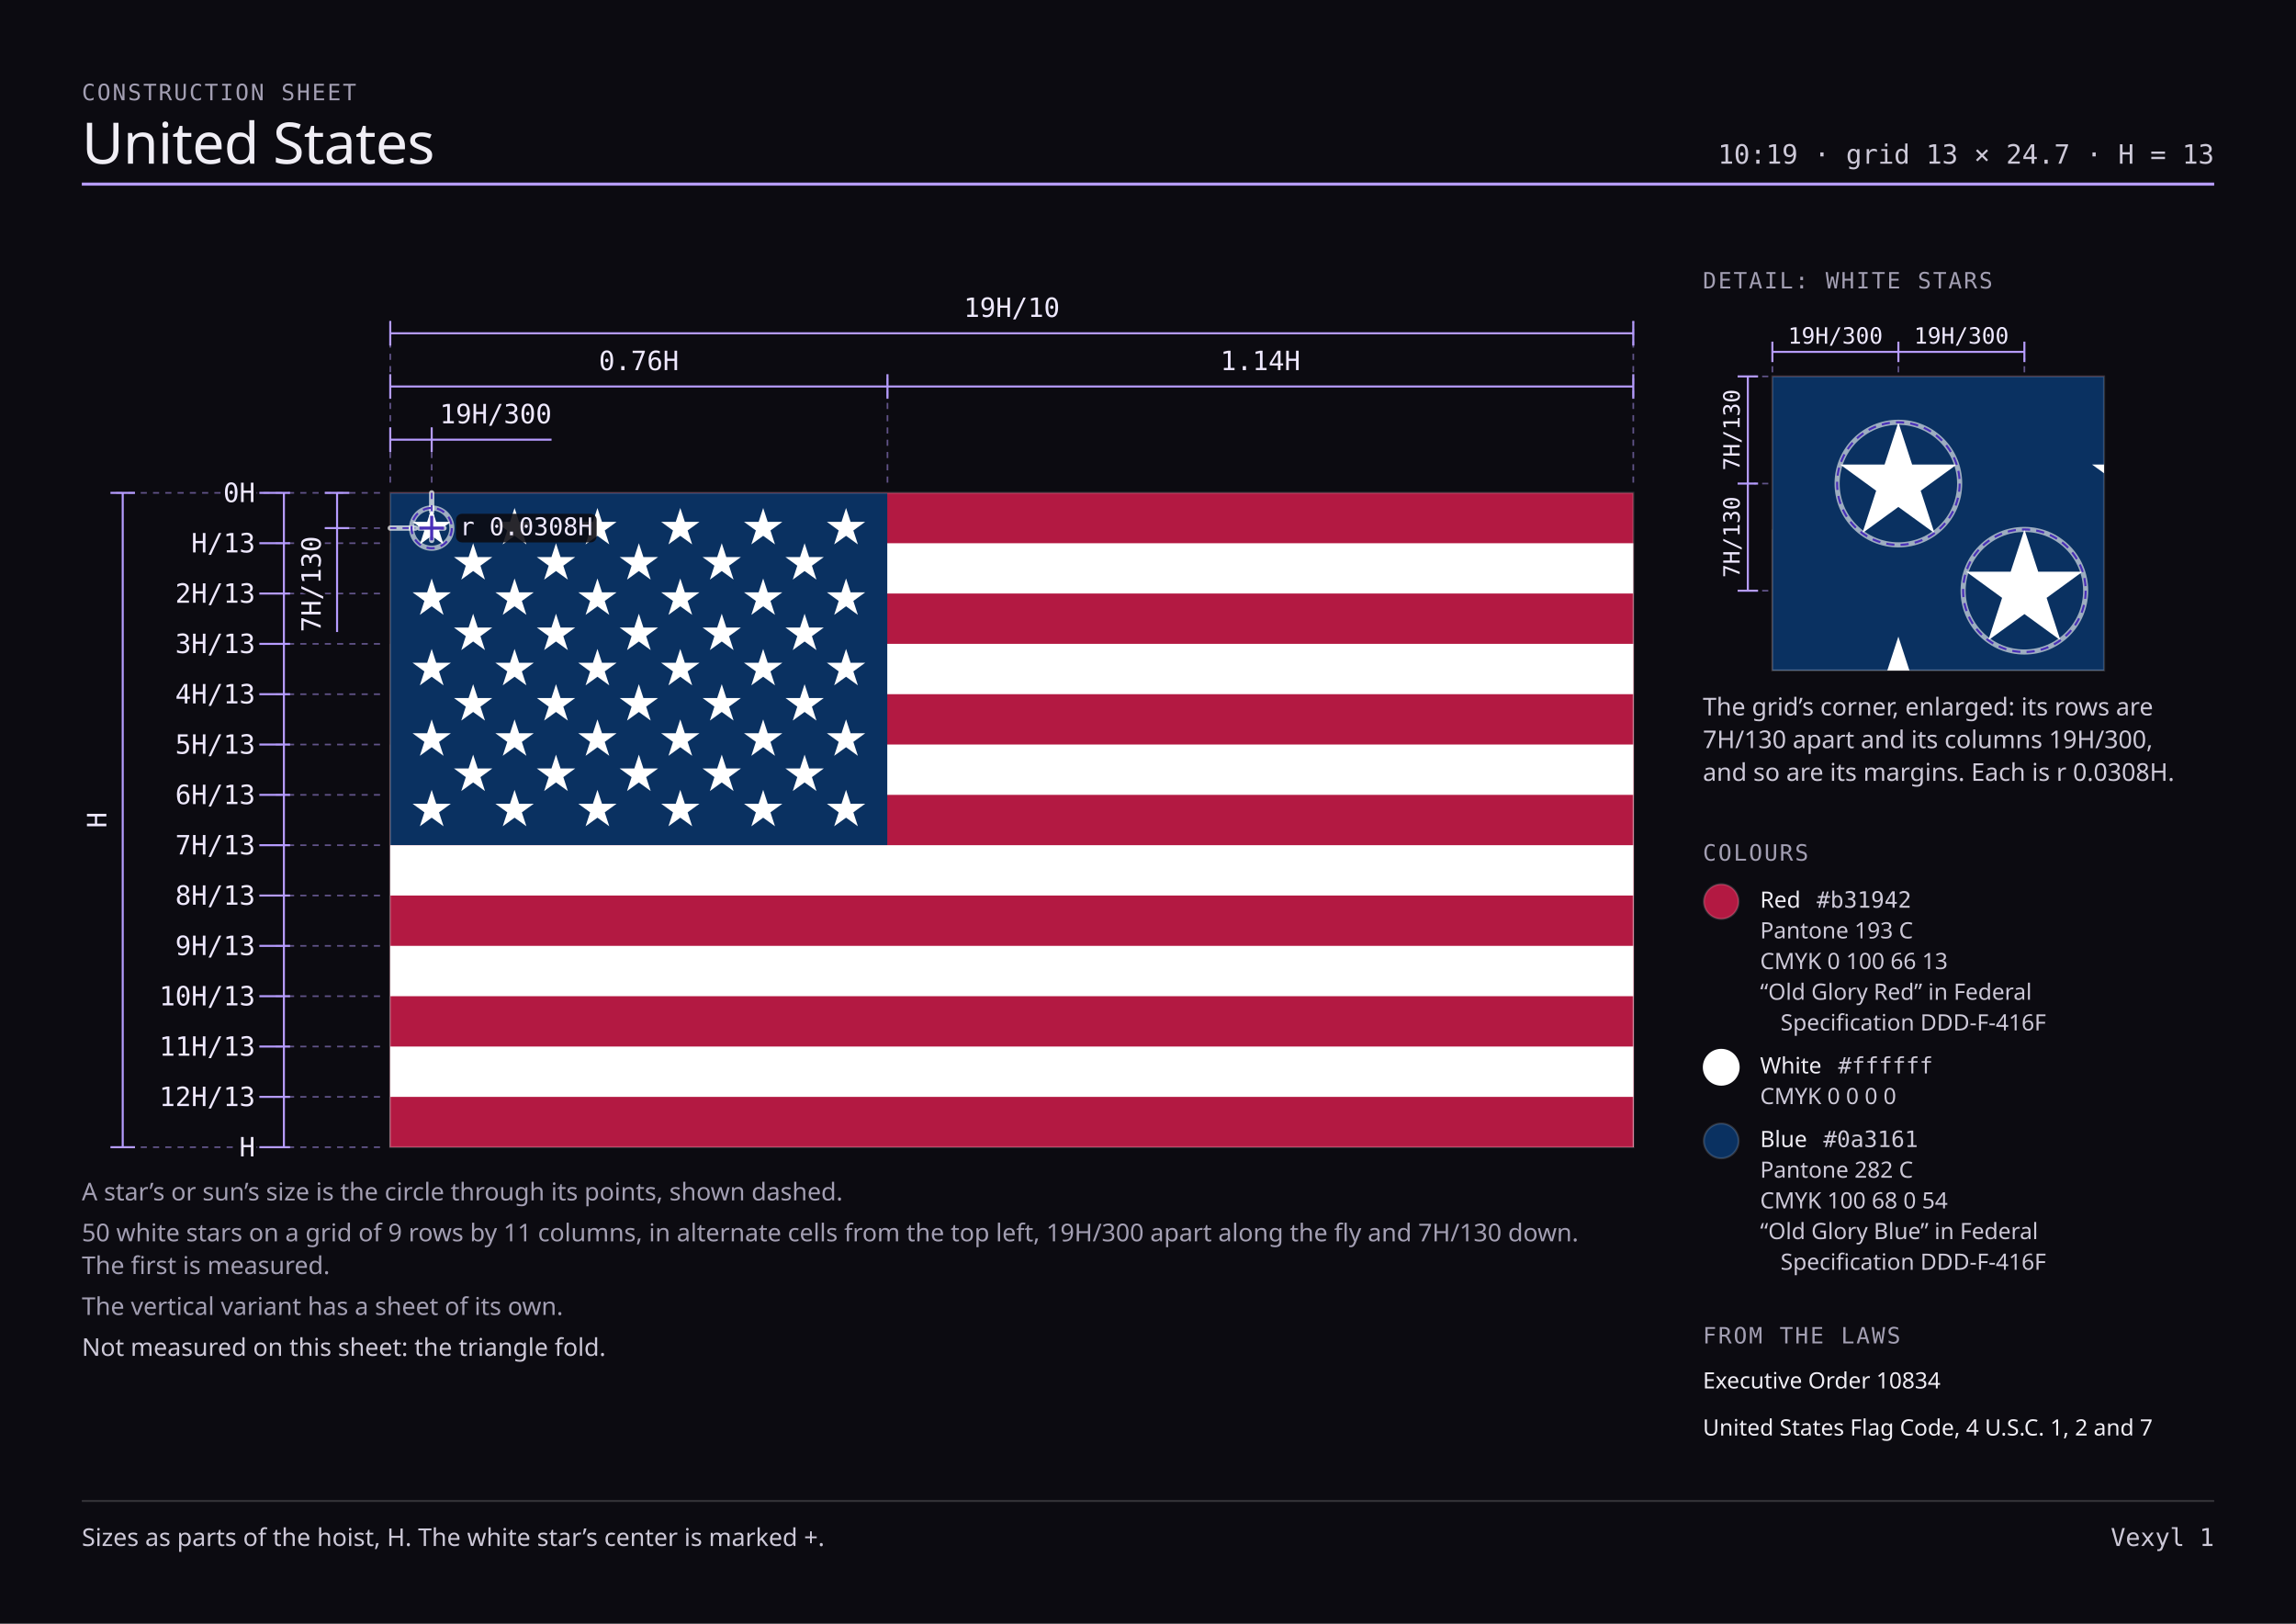
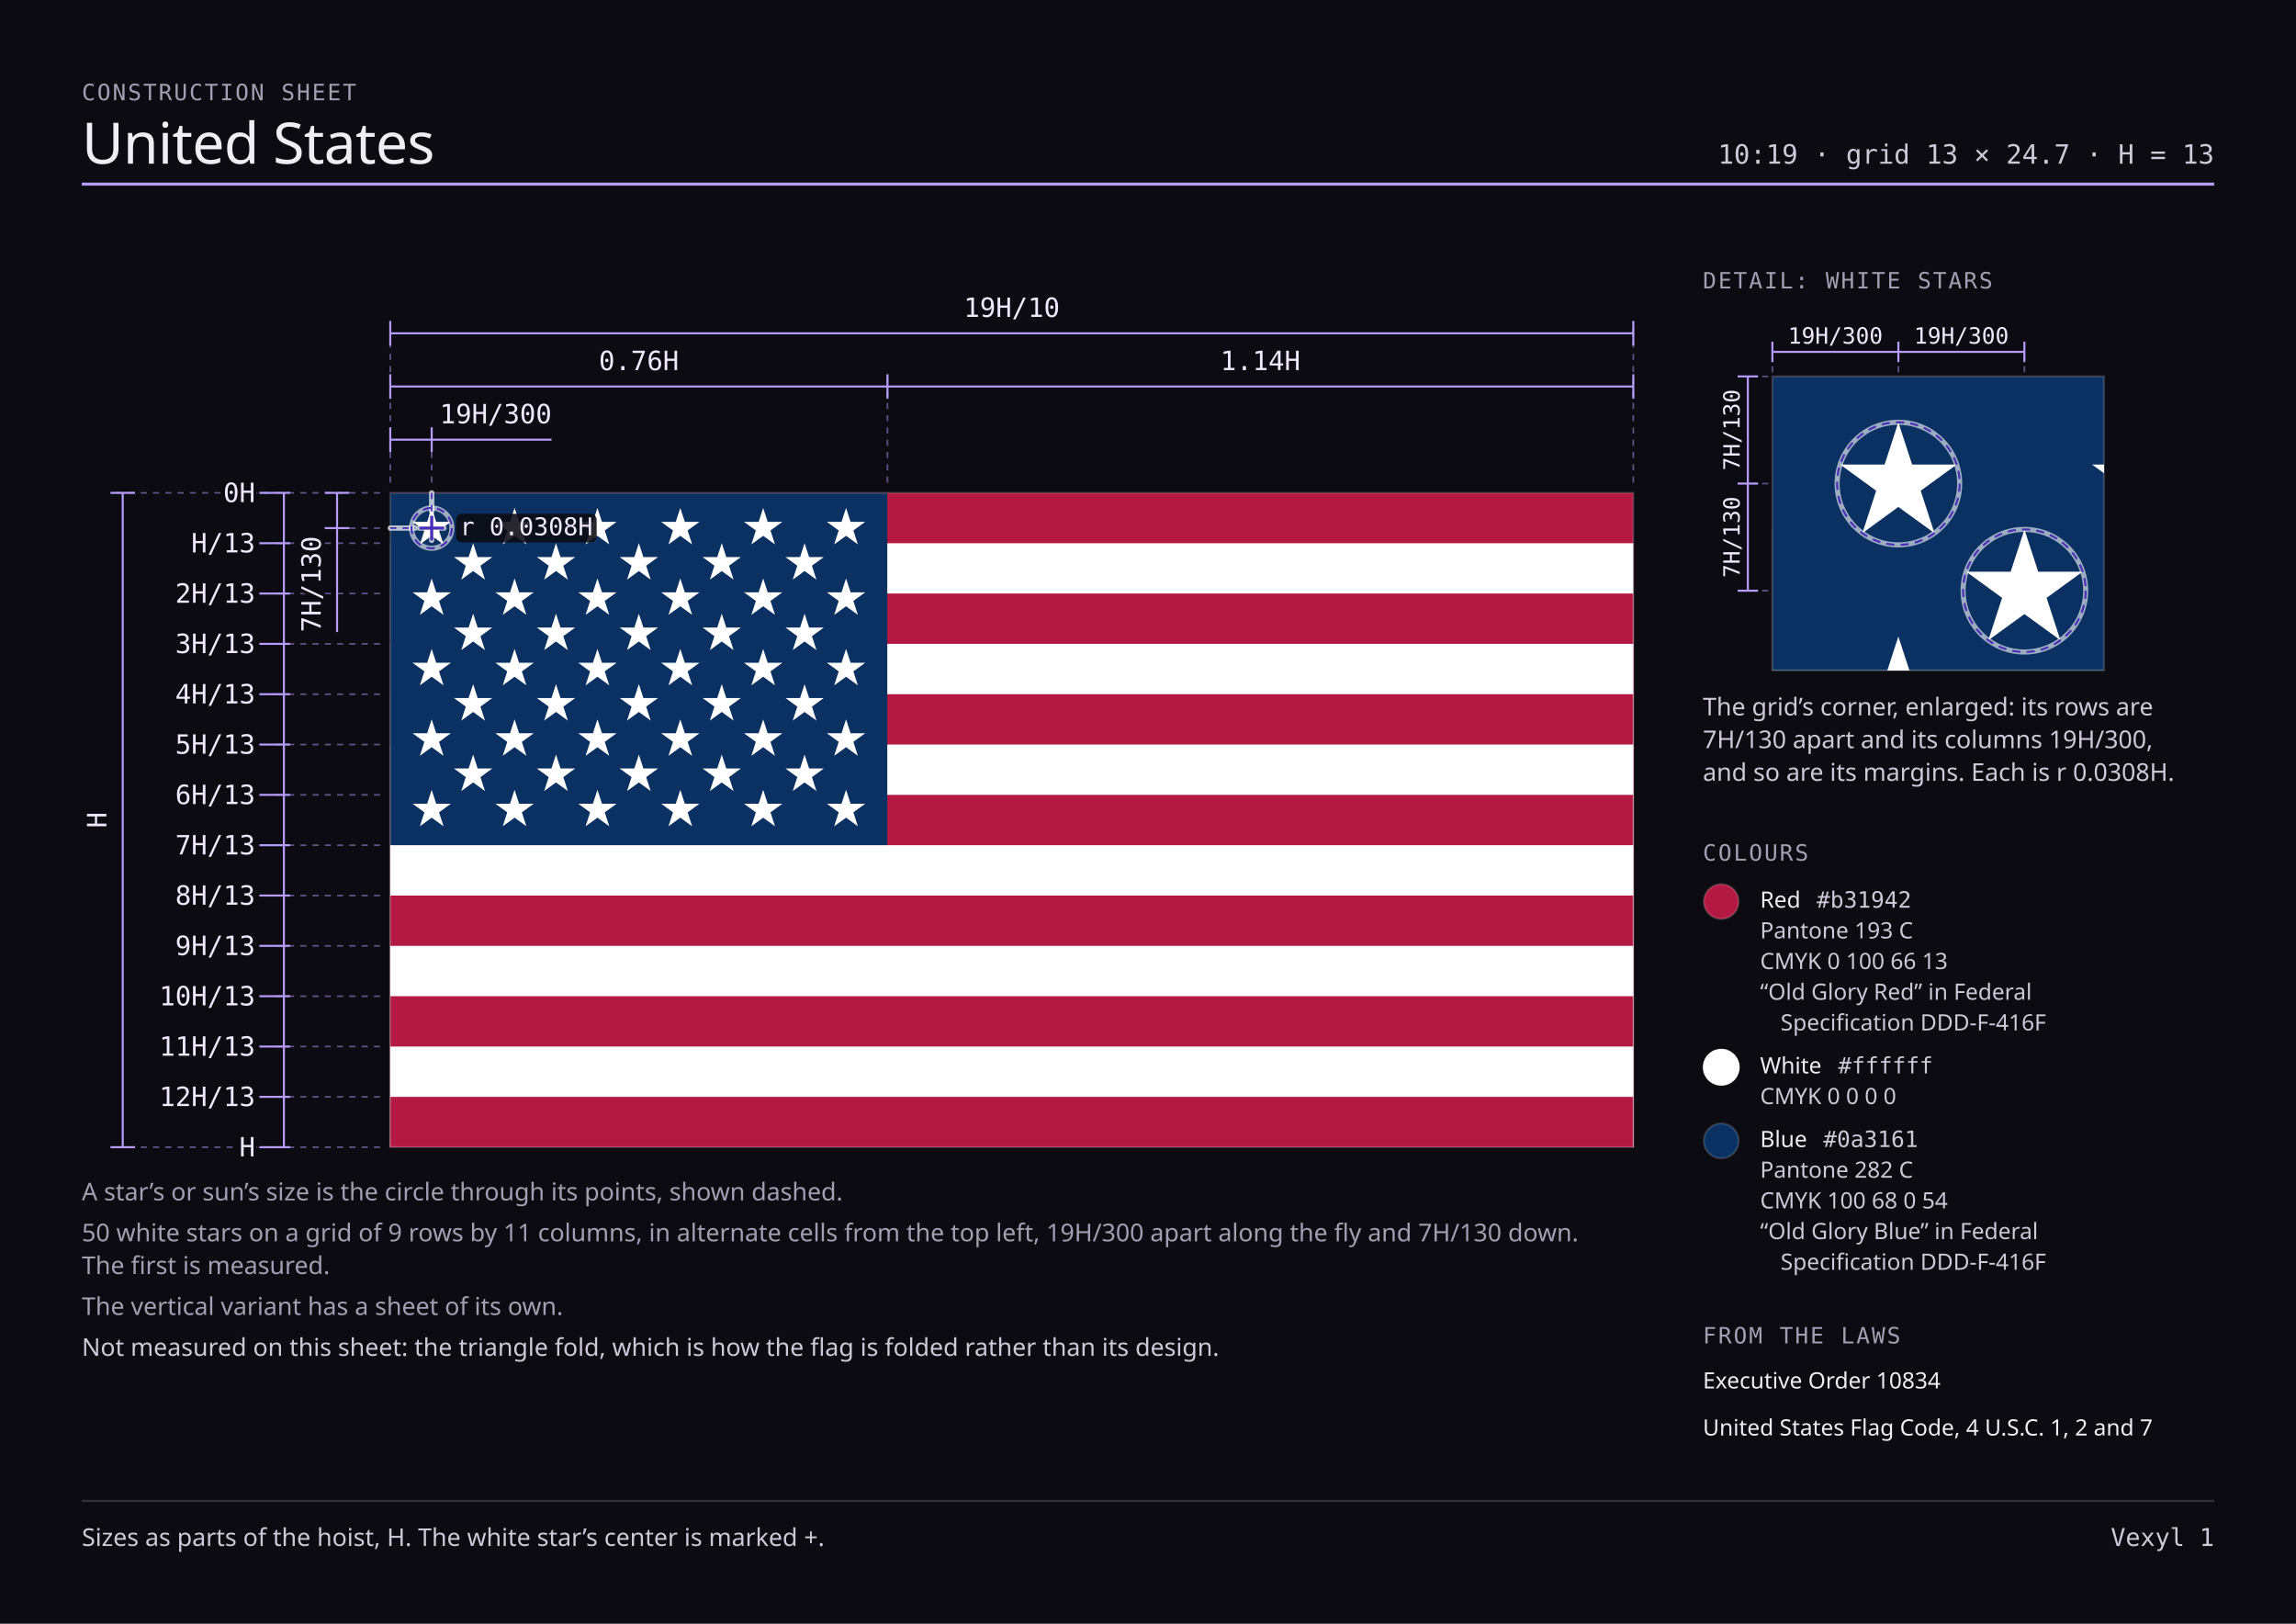
<svg xmlns="http://www.w3.org/2000/svg" width="297mm" height="210mm" viewBox="0 0 1122.52 793.701">
  <rect x="0" y="0" width="1122.52" height="793.701" fill="#0c0b11" />
  <text x="40" y="49" font-family="Geist Mono, ui-monospace, monospace" font-size="11" letter-spacing="0.88" fill="#a39fb3">CONSTRUCTION SHEET</text>
  <text x="40" y="80" font-family="Geist, system-ui, sans-serif" font-size="28" font-weight="500" letter-spacing="-0.28" fill="#f0eef5">United States</text>
  <text x="1082.52" y="80" font-family="Geist Mono, ui-monospace, monospace" font-size="13" text-anchor="end" fill="#cdc9d8">10:19 · grid 13 × 24.7 · H = 13</text>
  <path d="M40 90H1082.52" stroke="#b69cff" stroke-width="1.5" />
  <svg x="190.8" y="240.924" width="607.72" height="319.852" viewBox="0 0 24.7 13" overflow="hidden">
    <clipPath id="vx-5f0b97351a9de993-cs-f-flag1">
      <polygon points="0,0 24.7,0 24.7,13 0,13" />
    </clipPath>
    <g clip-path="url(#vx-5f0b97351a9de993-cs-f-flag1)">
      <polygon points="0,0 24.7,0 24.7,13 0,13" fill="#b31942" />
      <polygon points="0,1 24.7,1 24.7,13 0,13" fill="#ffffff" />
      <polygon points="0,2 24.7,2 24.7,13 0,13" fill="#b31942" />
      <polygon points="0,3 24.7,3 24.7,13 0,13" fill="#ffffff" />
      <polygon points="0,4 24.7,4 24.7,13 0,13" fill="#b31942" />
      <polygon points="0,5 24.7,5 24.7,13 0,13" fill="#ffffff" />
      <polygon points="0,6 24.7,6 24.7,13 0,13" fill="#b31942" />
      <polygon points="0,7 24.7,7 24.7,13 0,13" fill="#ffffff" />
      <polygon points="0,8 24.7,8 24.7,13 0,13" fill="#b31942" />
      <polygon points="0,9 24.7,9 24.7,13 0,13" fill="#ffffff" />
      <polygon points="0,10 24.7,10 24.7,13 0,13" fill="#b31942" />
      <polygon points="0,11 24.7,11 24.7,13 0,13" fill="#ffffff" />
      <polygon points="0,12 24.7,12 24.7,13 0,13" fill="#b31942" />
      <clipPath id="vx-5f0b97351a9de993-cs-f-panel2">
        <polygon points="0,0 9.88,0 9.88,7 0,7" />
      </clipPath>
      <g transform="translate(0 0)" clip-path="url(#vx-5f0b97351a9de993-cs-f-panel2)" style="isolation:isolate">
        <polygon points="0,0 9.88,0 9.88,7 0,7" fill="#0a3161" />
        <polygon points="0.823,0.3 0.913,0.576 1.204,0.576 0.969,0.747 1.059,1.024 0.823,0.853 0.588,1.024 0.678,0.747 0.443,0.576 0.733,0.576" fill="#ffffff" />
        <polygon points="2.47,0.3 2.56,0.576 2.851,0.576 2.615,0.747 2.705,1.024 2.47,0.853 2.235,1.024 2.325,0.747 2.089,0.576 2.38,0.576" fill="#ffffff" />
        <polygon points="4.117,0.3 4.207,0.576 4.497,0.576 4.262,0.747 4.352,1.024 4.117,0.853 3.881,1.024 3.971,0.747 3.736,0.576 4.027,0.576" fill="#ffffff" />
        <polygon points="5.763,0.3 5.853,0.576 6.144,0.576 5.909,0.747 5.999,1.024 5.763,0.853 5.528,1.024 5.618,0.747 5.383,0.576 5.673,0.576" fill="#ffffff" />
        <polygon points="7.41,0.3 7.5,0.576 7.791,0.576 7.555,0.747 7.645,1.024 7.41,0.853 7.175,1.024 7.265,0.747 7.029,0.576 7.32,0.576" fill="#ffffff" />
        <polygon points="9.057,0.3 9.147,0.576 9.437,0.576 9.202,0.747 9.292,1.024 9.057,0.853 8.821,1.024 8.911,0.747 8.676,0.576 8.967,0.576" fill="#ffffff" />
        <polygon points="1.647,1 1.737,1.276 2.027,1.276 1.792,1.447 1.882,1.724 1.647,1.553 1.411,1.724 1.501,1.447 1.266,1.276 1.557,1.276" fill="#ffffff" />
        <polygon points="3.293,1 3.383,1.276 3.674,1.276 3.439,1.447 3.529,1.724 3.293,1.553 3.058,1.724 3.148,1.447 2.913,1.276 3.203,1.276" fill="#ffffff" />
        <polygon points="4.94,1 5.03,1.276 5.321,1.276 5.085,1.447 5.175,1.724 4.94,1.553 4.705,1.724 4.795,1.447 4.559,1.276 4.85,1.276" fill="#ffffff" />
        <polygon points="6.587,1 6.677,1.276 6.967,1.276 6.732,1.447 6.822,1.724 6.587,1.553 6.351,1.724 6.441,1.447 6.206,1.276 6.497,1.276" fill="#ffffff" />
        <polygon points="8.233,1 8.323,1.276 8.614,1.276 8.379,1.447 8.469,1.724 8.233,1.553 7.998,1.724 8.088,1.447 7.853,1.276 8.143,1.276" fill="#ffffff" />
        <polygon points="0.823,1.7 0.913,1.976 1.204,1.976 0.969,2.147 1.059,2.424 0.823,2.253 0.588,2.424 0.678,2.147 0.443,1.976 0.733,1.976" fill="#ffffff" />
        <polygon points="2.47,1.7 2.56,1.976 2.851,1.976 2.615,2.147 2.705,2.424 2.47,2.253 2.235,2.424 2.325,2.147 2.089,1.976 2.38,1.976" fill="#ffffff" />
        <polygon points="4.117,1.7 4.207,1.976 4.497,1.976 4.262,2.147 4.352,2.424 4.117,2.253 3.881,2.424 3.971,2.147 3.736,1.976 4.027,1.976" fill="#ffffff" />
        <polygon points="5.763,1.7 5.853,1.976 6.144,1.976 5.909,2.147 5.999,2.424 5.763,2.253 5.528,2.424 5.618,2.147 5.383,1.976 5.673,1.976" fill="#ffffff" />
        <polygon points="7.41,1.7 7.5,1.976 7.791,1.976 7.555,2.147 7.645,2.424 7.41,2.253 7.175,2.424 7.265,2.147 7.029,1.976 7.32,1.976" fill="#ffffff" />
        <polygon points="9.057,1.7 9.147,1.976 9.437,1.976 9.202,2.147 9.292,2.424 9.057,2.253 8.821,2.424 8.911,2.147 8.676,1.976 8.967,1.976" fill="#ffffff" />
        <polygon points="1.647,2.4 1.737,2.676 2.027,2.676 1.792,2.847 1.882,3.124 1.647,2.953 1.411,3.124 1.501,2.847 1.266,2.676 1.557,2.676" fill="#ffffff" />
        <polygon points="3.293,2.4 3.383,2.676 3.674,2.676 3.439,2.847 3.529,3.124 3.293,2.953 3.058,3.124 3.148,2.847 2.913,2.676 3.203,2.676" fill="#ffffff" />
        <polygon points="4.94,2.4 5.03,2.676 5.321,2.676 5.085,2.847 5.175,3.124 4.94,2.953 4.705,3.124 4.795,2.847 4.559,2.676 4.85,2.676" fill="#ffffff" />
        <polygon points="6.587,2.4 6.677,2.676 6.967,2.676 6.732,2.847 6.822,3.124 6.587,2.953 6.351,3.124 6.441,2.847 6.206,2.676 6.497,2.676" fill="#ffffff" />
        <polygon points="8.233,2.4 8.323,2.676 8.614,2.676 8.379,2.847 8.469,3.124 8.233,2.953 7.998,3.124 8.088,2.847 7.853,2.676 8.143,2.676" fill="#ffffff" />
        <polygon points="0.823,3.1 0.913,3.376 1.204,3.376 0.969,3.547 1.059,3.824 0.823,3.653 0.588,3.824 0.678,3.547 0.443,3.376 0.733,3.376" fill="#ffffff" />
        <polygon points="2.47,3.1 2.56,3.376 2.851,3.376 2.615,3.547 2.705,3.824 2.47,3.653 2.235,3.824 2.325,3.547 2.089,3.376 2.38,3.376" fill="#ffffff" />
        <polygon points="4.117,3.1 4.207,3.376 4.497,3.376 4.262,3.547 4.352,3.824 4.117,3.653 3.881,3.824 3.971,3.547 3.736,3.376 4.027,3.376" fill="#ffffff" />
        <polygon points="5.763,3.1 5.853,3.376 6.144,3.376 5.909,3.547 5.999,3.824 5.763,3.653 5.528,3.824 5.618,3.547 5.383,3.376 5.673,3.376" fill="#ffffff" />
        <polygon points="7.41,3.1 7.5,3.376 7.791,3.376 7.555,3.547 7.645,3.824 7.41,3.653 7.175,3.824 7.265,3.547 7.029,3.376 7.32,3.376" fill="#ffffff" />
        <polygon points="9.057,3.1 9.147,3.376 9.437,3.376 9.202,3.547 9.292,3.824 9.057,3.653 8.821,3.824 8.911,3.547 8.676,3.376 8.967,3.376" fill="#ffffff" />
        <polygon points="1.647,3.8 1.737,4.076 2.027,4.076 1.792,4.247 1.882,4.524 1.647,4.353 1.411,4.524 1.501,4.247 1.266,4.076 1.557,4.076" fill="#ffffff" />
        <polygon points="3.293,3.8 3.383,4.076 3.674,4.076 3.439,4.247 3.529,4.524 3.293,4.353 3.058,4.524 3.148,4.247 2.913,4.076 3.203,4.076" fill="#ffffff" />
        <polygon points="4.94,3.8 5.03,4.076 5.321,4.076 5.085,4.247 5.175,4.524 4.94,4.353 4.705,4.524 4.795,4.247 4.559,4.076 4.85,4.076" fill="#ffffff" />
        <polygon points="6.587,3.8 6.677,4.076 6.967,4.076 6.732,4.247 6.822,4.524 6.587,4.353 6.351,4.524 6.441,4.247 6.206,4.076 6.497,4.076" fill="#ffffff" />
        <polygon points="8.233,3.8 8.323,4.076 8.614,4.076 8.379,4.247 8.469,4.524 8.233,4.353 7.998,4.524 8.088,4.247 7.853,4.076 8.143,4.076" fill="#ffffff" />
        <polygon points="0.823,4.5 0.913,4.776 1.204,4.776 0.969,4.947 1.059,5.224 0.823,5.053 0.588,5.224 0.678,4.947 0.443,4.776 0.733,4.776" fill="#ffffff" />
        <polygon points="2.47,4.5 2.56,4.776 2.851,4.776 2.615,4.947 2.705,5.224 2.47,5.053 2.235,5.224 2.325,4.947 2.089,4.776 2.38,4.776" fill="#ffffff" />
        <polygon points="4.117,4.5 4.207,4.776 4.497,4.776 4.262,4.947 4.352,5.224 4.117,5.053 3.881,5.224 3.971,4.947 3.736,4.776 4.027,4.776" fill="#ffffff" />
        <polygon points="5.763,4.5 5.853,4.776 6.144,4.776 5.909,4.947 5.999,5.224 5.763,5.053 5.528,5.224 5.618,4.947 5.383,4.776 5.673,4.776" fill="#ffffff" />
        <polygon points="7.41,4.5 7.5,4.776 7.791,4.776 7.555,4.947 7.645,5.224 7.41,5.053 7.175,5.224 7.265,4.947 7.029,4.776 7.32,4.776" fill="#ffffff" />
        <polygon points="9.057,4.5 9.147,4.776 9.437,4.776 9.202,4.947 9.292,5.224 9.057,5.053 8.821,5.224 8.911,4.947 8.676,4.776 8.967,4.776" fill="#ffffff" />
        <polygon points="1.647,5.2 1.737,5.476 2.027,5.476 1.792,5.647 1.882,5.924 1.647,5.753 1.411,5.924 1.501,5.647 1.266,5.476 1.557,5.476" fill="#ffffff" />
        <polygon points="3.293,5.2 3.383,5.476 3.674,5.476 3.439,5.647 3.529,5.924 3.293,5.753 3.058,5.924 3.148,5.647 2.913,5.476 3.203,5.476" fill="#ffffff" />
        <polygon points="4.94,5.2 5.03,5.476 5.321,5.476 5.085,5.647 5.175,5.924 4.94,5.753 4.705,5.924 4.795,5.647 4.559,5.476 4.85,5.476" fill="#ffffff" />
        <polygon points="6.587,5.2 6.677,5.476 6.967,5.476 6.732,5.647 6.822,5.924 6.587,5.753 6.351,5.924 6.441,5.647 6.206,5.476 6.497,5.476" fill="#ffffff" />
        <polygon points="8.233,5.2 8.323,5.476 8.614,5.476 8.379,5.647 8.469,5.924 8.233,5.753 7.998,5.924 8.088,5.647 7.853,5.476 8.143,5.476" fill="#ffffff" />
        <polygon points="0.823,5.9 0.913,6.176 1.204,6.176 0.969,6.347 1.059,6.624 0.823,6.453 0.588,6.624 0.678,6.347 0.443,6.176 0.733,6.176" fill="#ffffff" />
        <polygon points="2.47,5.9 2.56,6.176 2.851,6.176 2.615,6.347 2.705,6.624 2.47,6.453 2.235,6.624 2.325,6.347 2.089,6.176 2.38,6.176" fill="#ffffff" />
        <polygon points="4.117,5.9 4.207,6.176 4.497,6.176 4.262,6.347 4.352,6.624 4.117,6.453 3.881,6.624 3.971,6.347 3.736,6.176 4.027,6.176" fill="#ffffff" />
        <polygon points="5.763,5.9 5.853,6.176 6.144,6.176 5.909,6.347 5.999,6.624 5.763,6.453 5.528,6.624 5.618,6.347 5.383,6.176 5.673,6.176" fill="#ffffff" />
        <polygon points="7.41,5.9 7.5,6.176 7.791,6.176 7.555,6.347 7.645,6.624 7.41,6.453 7.175,6.624 7.265,6.347 7.029,6.176 7.32,6.176" fill="#ffffff" />
        <polygon points="9.057,5.9 9.147,6.176 9.437,6.176 9.202,6.347 9.292,6.624 9.057,6.453 8.821,6.624 8.911,6.347 8.676,6.176 8.967,6.176" fill="#ffffff" />
      </g>
    </g>
  </svg>
  <rect x="190.8" y="240.924" width="607.72" height="319.852" fill="none" stroke="#ffffff" stroke-opacity="0.16" stroke-width="1" />
  <path d="M190.8 235.924V156.924M211.057 235.924V208.924M433.888 235.924V182.924M798.52 235.924V156.924M185.8 240.924H54M185.8 258.147H158.8M185.8 560.777H54M185.8 265.528H132.8M185.8 290.132H132.8M185.8 314.736H132.8M185.8 339.34H132.8M185.8 363.944H132.8M185.8 388.548H132.8M185.8 413.152H132.8M185.8 437.756H132.8M185.8 462.36H132.8M185.8 486.965H132.8M185.8 511.569H132.8M185.8 536.173H132.8" fill="none" stroke="#b69cff" stroke-opacity="0.5" stroke-width="0.8" stroke-dasharray="3 3" />
  <text x="242.357" y="206.924" font-family="Geist Mono, ui-monospace, monospace" font-size="13" fill="#efe9ff" stroke="#0c0b11" stroke-width="3" stroke-linejoin="round" paint-order="stroke" text-anchor="middle">19H/300</text>
  <text x="312.344" y="180.924" font-family="Geist Mono, ui-monospace, monospace" font-size="13" fill="#efe9ff" stroke="#0c0b11" stroke-width="3" stroke-linejoin="round" paint-order="stroke" text-anchor="middle">0.76H</text>
  <text x="616.204" y="180.924" font-family="Geist Mono, ui-monospace, monospace" font-size="13" fill="#efe9ff" stroke="#0c0b11" stroke-width="3" stroke-linejoin="round" paint-order="stroke" text-anchor="middle">1.14H</text>
  <text x="494.66" y="154.924" font-family="Geist Mono, ui-monospace, monospace" font-size="13" fill="#efe9ff" stroke="#0c0b11" stroke-width="3" stroke-linejoin="round" paint-order="stroke" text-anchor="middle">19H/10</text>
  <text x="156.8" y="285.547" font-family="Geist Mono, ui-monospace, monospace" font-size="13" fill="#efe9ff" stroke="#0c0b11" stroke-width="3" stroke-linejoin="round" paint-order="stroke" text-anchor="middle" transform="rotate(-90 156.8 285.547)">7H/130</text>
  <text x="52" y="400.85" font-family="Geist Mono, ui-monospace, monospace" font-size="13" fill="#efe9ff" stroke="#0c0b11" stroke-width="3" stroke-linejoin="round" paint-order="stroke" text-anchor="middle" transform="rotate(-90 52 400.8504)">H</text>
  <text x="124.8" y="245.424" font-family="Geist Mono, ui-monospace, monospace" font-size="13" fill="#efe9ff" stroke="#0c0b11" stroke-width="3" stroke-linejoin="round" paint-order="stroke" text-anchor="end">0H</text>
  <text x="124.8" y="270.028" font-family="Geist Mono, ui-monospace, monospace" font-size="13" fill="#efe9ff" stroke="#0c0b11" stroke-width="3" stroke-linejoin="round" paint-order="stroke" text-anchor="end">H/13</text>
  <text x="124.8" y="294.632" font-family="Geist Mono, ui-monospace, monospace" font-size="13" fill="#efe9ff" stroke="#0c0b11" stroke-width="3" stroke-linejoin="round" paint-order="stroke" text-anchor="end">2H/13</text>
  <text x="124.8" y="319.236" font-family="Geist Mono, ui-monospace, monospace" font-size="13" fill="#efe9ff" stroke="#0c0b11" stroke-width="3" stroke-linejoin="round" paint-order="stroke" text-anchor="end">3H/13</text>
  <text x="124.8" y="343.84" font-family="Geist Mono, ui-monospace, monospace" font-size="13" fill="#efe9ff" stroke="#0c0b11" stroke-width="3" stroke-linejoin="round" paint-order="stroke" text-anchor="end">4H/13</text>
  <text x="124.8" y="368.444" font-family="Geist Mono, ui-monospace, monospace" font-size="13" fill="#efe9ff" stroke="#0c0b11" stroke-width="3" stroke-linejoin="round" paint-order="stroke" text-anchor="end">5H/13</text>
  <text x="124.8" y="393.048" font-family="Geist Mono, ui-monospace, monospace" font-size="13" fill="#efe9ff" stroke="#0c0b11" stroke-width="3" stroke-linejoin="round" paint-order="stroke" text-anchor="end">6H/13</text>
  <text x="124.8" y="417.652" font-family="Geist Mono, ui-monospace, monospace" font-size="13" fill="#efe9ff" stroke="#0c0b11" stroke-width="3" stroke-linejoin="round" paint-order="stroke" text-anchor="end">7H/13</text>
  <text x="124.8" y="442.256" font-family="Geist Mono, ui-monospace, monospace" font-size="13" fill="#efe9ff" stroke="#0c0b11" stroke-width="3" stroke-linejoin="round" paint-order="stroke" text-anchor="end">8H/13</text>
  <text x="124.8" y="466.86" font-family="Geist Mono, ui-monospace, monospace" font-size="13" fill="#efe9ff" stroke="#0c0b11" stroke-width="3" stroke-linejoin="round" paint-order="stroke" text-anchor="end">9H/13</text>
  <text x="124.8" y="491.465" font-family="Geist Mono, ui-monospace, monospace" font-size="13" fill="#efe9ff" stroke="#0c0b11" stroke-width="3" stroke-linejoin="round" paint-order="stroke" text-anchor="end">10H/13</text>
  <text x="124.8" y="516.069" font-family="Geist Mono, ui-monospace, monospace" font-size="13" fill="#efe9ff" stroke="#0c0b11" stroke-width="3" stroke-linejoin="round" paint-order="stroke" text-anchor="end">11H/13</text>
  <text x="124.8" y="540.673" font-family="Geist Mono, ui-monospace, monospace" font-size="13" fill="#efe9ff" stroke="#0c0b11" stroke-width="3" stroke-linejoin="round" paint-order="stroke" text-anchor="end">12H/13</text>
  <text x="124.8" y="565.277" font-family="Geist Mono, ui-monospace, monospace" font-size="13" fill="#efe9ff" stroke="#0c0b11" stroke-width="3" stroke-linejoin="round" paint-order="stroke" text-anchor="end">H</text>
  <path d="M211.057 240.924V250.147M190.8 258.147H203.057M205.057 258.147H217.057M211.057 252.147V264.147" fill="none" stroke="#ffffff" stroke-width="2.6" stroke-opacity="0.7" stroke-linecap="round" />
  <circle cx="211.057" cy="258.147" r="9.851" fill="none" stroke="#ffffff" stroke-width="2.5" stroke-opacity="0.6" />
  <circle cx="211.057" cy="258.147" r="9.851" fill="none" stroke="#4a2fb8" stroke-width="1" stroke-dasharray="4 3" />
  <path d="M211.057 240.924V250.147M190.8 258.147H203.057" fill="none" stroke="#4a2fb8" stroke-width="0.8" stroke-dasharray="3 3" />
  <path d="M205.057 258.147H217.057M211.057 252.147V264.147" stroke="#4a2fb8" stroke-width="1.5" />
  <path d="M190.8 214.924H269.657M190.8 208.924V220.924M211.057 208.924V220.924M190.8 188.924H433.888M190.8 182.924V194.924M433.888 182.924V194.924M433.888 188.924H798.52M433.888 182.924V194.924M798.52 182.924V194.924M190.8 162.924H798.52M190.8 156.924V168.924M798.52 156.924V168.924M164.8 240.924V308.947M158.8 240.924H170.8M158.8 258.147H170.8M60 240.924V560.777M54 240.924H66M54 560.777H66M138.8 240.924V560.777M141.8 240.924H132.8L126.8 240.924M141.8 265.528H132.8L126.8 265.528M141.8 290.132H132.8L126.8 290.132M141.8 314.736H132.8L126.8 314.736M141.8 339.34H132.8L126.8 339.34M141.8 363.944H132.8L126.8 363.944M141.8 388.548H132.8L126.8 388.548M141.8 413.152H132.8L126.8 413.152M141.8 437.756H132.8L126.8 437.756M141.8 462.36H132.8L126.8 462.36M141.8 486.965H132.8L126.8 486.965M141.8 511.569H132.8L126.8 511.569M141.8 536.173H132.8L126.8 536.173M141.8 560.777H132.8L126.8 560.777" fill="none" stroke="#b69cff" stroke-width="1" />
  <rect x="222.909" y="251.147" width="68.8" height="14" rx="3" fill="#0c0b11" fill-opacity="0.88" />
  <text x="257.309" y="261.647" font-family="Geist Mono, ui-monospace, monospace" font-size="12" fill="#efe9ff" text-anchor="middle">r 0.0308H</text>
  <text x="40" y="586.777" font-family="Geist, system-ui, sans-serif" font-size="12" fill="#a39fb3">A star’s or sun’s size is the circle through its points, shown dashed.</text>
  <text x="40" y="606.777" font-family="Geist, system-ui, sans-serif" font-size="12" fill="#a39fb3">50 white stars on a grid of 9 rows by 11 columns, in alternate cells from the top left, 19H/300 apart along the fly and 7H/130 down.</text>
  <text x="40" y="622.777" font-family="Geist, system-ui, sans-serif" font-size="12" fill="#a39fb3">The first is measured.</text>
  <text x="40" y="642.777" font-family="Geist, system-ui, sans-serif" font-size="12" fill="#a39fb3">The vertical variant has a sheet of its own.</text>
-   <text x="40" y="662.777" font-family="Geist, system-ui, sans-serif" font-size="12" fill="#cdc9d8">Not measured on this sheet: the triangle fold.</text>
+   <text x="40" y="662.777" font-family="Geist, system-ui, sans-serif" font-size="12" fill="#cdc9d8">Not measured on this sheet: the triangle fold, which is how the flag is folded rather than its design.</text>
  <text x="832.52" y="141" font-family="Geist Mono, ui-monospace, monospace" font-size="11" font-weight="500" letter-spacing="0.88" fill="#a39fb3">DETAIL: WHITE STARS</text>
  <svg x="866.52" y="184" width="162.157" height="143.701" viewBox="0 0 2.167 1.921" overflow="hidden">
    <clipPath id="vx-5f0b97351a9de993-cs-d0-flag1">
      <polygon points="0,0 24.7,0 24.7,13 0,13" />
    </clipPath>
    <g clip-path="url(#vx-5f0b97351a9de993-cs-d0-flag1)">
      <polygon points="0,0 24.7,0 24.7,13 0,13" fill="#b31942" />
      <polygon points="0,1 24.7,1 24.7,13 0,13" fill="#ffffff" />
      <polygon points="0,2 24.7,2 24.7,13 0,13" fill="#b31942" />
      <polygon points="0,3 24.7,3 24.7,13 0,13" fill="#ffffff" />
      <polygon points="0,4 24.7,4 24.7,13 0,13" fill="#b31942" />
      <polygon points="0,5 24.7,5 24.7,13 0,13" fill="#ffffff" />
      <polygon points="0,6 24.7,6 24.7,13 0,13" fill="#b31942" />
      <polygon points="0,7 24.7,7 24.7,13 0,13" fill="#ffffff" />
      <polygon points="0,8 24.7,8 24.7,13 0,13" fill="#b31942" />
      <polygon points="0,9 24.7,9 24.7,13 0,13" fill="#ffffff" />
      <polygon points="0,10 24.7,10 24.7,13 0,13" fill="#b31942" />
      <polygon points="0,11 24.7,11 24.7,13 0,13" fill="#ffffff" />
      <polygon points="0,12 24.7,12 24.7,13 0,13" fill="#b31942" />
      <clipPath id="vx-5f0b97351a9de993-cs-d0-panel2">
        <polygon points="0,0 9.88,0 9.88,7 0,7" />
      </clipPath>
      <g transform="translate(0 0)" clip-path="url(#vx-5f0b97351a9de993-cs-d0-panel2)" style="isolation:isolate">
        <polygon points="0,0 9.88,0 9.88,7 0,7" fill="#0a3161" />
        <polygon points="0.823,0.3 0.913,0.576 1.204,0.576 0.969,0.747 1.059,1.024 0.823,0.853 0.588,1.024 0.678,0.747 0.443,0.576 0.733,0.576" fill="#ffffff" />
        <polygon points="2.47,0.3 2.56,0.576 2.851,0.576 2.615,0.747 2.705,1.024 2.47,0.853 2.235,1.024 2.325,0.747 2.089,0.576 2.38,0.576" fill="#ffffff" />
        <polygon points="4.117,0.3 4.207,0.576 4.497,0.576 4.262,0.747 4.352,1.024 4.117,0.853 3.881,1.024 3.971,0.747 3.736,0.576 4.027,0.576" fill="#ffffff" />
        <polygon points="5.763,0.3 5.853,0.576 6.144,0.576 5.909,0.747 5.999,1.024 5.763,0.853 5.528,1.024 5.618,0.747 5.383,0.576 5.673,0.576" fill="#ffffff" />
        <polygon points="7.41,0.3 7.5,0.576 7.791,0.576 7.555,0.747 7.645,1.024 7.41,0.853 7.175,1.024 7.265,0.747 7.029,0.576 7.32,0.576" fill="#ffffff" />
        <polygon points="9.057,0.3 9.147,0.576 9.437,0.576 9.202,0.747 9.292,1.024 9.057,0.853 8.821,1.024 8.911,0.747 8.676,0.576 8.967,0.576" fill="#ffffff" />
        <polygon points="1.647,1 1.737,1.276 2.027,1.276 1.792,1.447 1.882,1.724 1.647,1.553 1.411,1.724 1.501,1.447 1.266,1.276 1.557,1.276" fill="#ffffff" />
        <polygon points="3.293,1 3.383,1.276 3.674,1.276 3.439,1.447 3.529,1.724 3.293,1.553 3.058,1.724 3.148,1.447 2.913,1.276 3.203,1.276" fill="#ffffff" />
        <polygon points="4.94,1 5.03,1.276 5.321,1.276 5.085,1.447 5.175,1.724 4.94,1.553 4.705,1.724 4.795,1.447 4.559,1.276 4.85,1.276" fill="#ffffff" />
        <polygon points="6.587,1 6.677,1.276 6.967,1.276 6.732,1.447 6.822,1.724 6.587,1.553 6.351,1.724 6.441,1.447 6.206,1.276 6.497,1.276" fill="#ffffff" />
        <polygon points="8.233,1 8.323,1.276 8.614,1.276 8.379,1.447 8.469,1.724 8.233,1.553 7.998,1.724 8.088,1.447 7.853,1.276 8.143,1.276" fill="#ffffff" />
        <polygon points="0.823,1.7 0.913,1.976 1.204,1.976 0.969,2.147 1.059,2.424 0.823,2.253 0.588,2.424 0.678,2.147 0.443,1.976 0.733,1.976" fill="#ffffff" />
        <polygon points="2.47,1.7 2.56,1.976 2.851,1.976 2.615,2.147 2.705,2.424 2.47,2.253 2.235,2.424 2.325,2.147 2.089,1.976 2.38,1.976" fill="#ffffff" />
        <polygon points="4.117,1.7 4.207,1.976 4.497,1.976 4.262,2.147 4.352,2.424 4.117,2.253 3.881,2.424 3.971,2.147 3.736,1.976 4.027,1.976" fill="#ffffff" />
        <polygon points="5.763,1.7 5.853,1.976 6.144,1.976 5.909,2.147 5.999,2.424 5.763,2.253 5.528,2.424 5.618,2.147 5.383,1.976 5.673,1.976" fill="#ffffff" />
        <polygon points="7.41,1.7 7.5,1.976 7.791,1.976 7.555,2.147 7.645,2.424 7.41,2.253 7.175,2.424 7.265,2.147 7.029,1.976 7.32,1.976" fill="#ffffff" />
        <polygon points="9.057,1.7 9.147,1.976 9.437,1.976 9.202,2.147 9.292,2.424 9.057,2.253 8.821,2.424 8.911,2.147 8.676,1.976 8.967,1.976" fill="#ffffff" />
        <polygon points="1.647,2.4 1.737,2.676 2.027,2.676 1.792,2.847 1.882,3.124 1.647,2.953 1.411,3.124 1.501,2.847 1.266,2.676 1.557,2.676" fill="#ffffff" />
        <polygon points="3.293,2.4 3.383,2.676 3.674,2.676 3.439,2.847 3.529,3.124 3.293,2.953 3.058,3.124 3.148,2.847 2.913,2.676 3.203,2.676" fill="#ffffff" />
        <polygon points="4.94,2.4 5.03,2.676 5.321,2.676 5.085,2.847 5.175,3.124 4.94,2.953 4.705,3.124 4.795,2.847 4.559,2.676 4.85,2.676" fill="#ffffff" />
        <polygon points="6.587,2.4 6.677,2.676 6.967,2.676 6.732,2.847 6.822,3.124 6.587,2.953 6.351,3.124 6.441,2.847 6.206,2.676 6.497,2.676" fill="#ffffff" />
        <polygon points="8.233,2.4 8.323,2.676 8.614,2.676 8.379,2.847 8.469,3.124 8.233,2.953 7.998,3.124 8.088,2.847 7.853,2.676 8.143,2.676" fill="#ffffff" />
        <polygon points="0.823,3.1 0.913,3.376 1.204,3.376 0.969,3.547 1.059,3.824 0.823,3.653 0.588,3.824 0.678,3.547 0.443,3.376 0.733,3.376" fill="#ffffff" />
        <polygon points="2.47,3.1 2.56,3.376 2.851,3.376 2.615,3.547 2.705,3.824 2.47,3.653 2.235,3.824 2.325,3.547 2.089,3.376 2.38,3.376" fill="#ffffff" />
        <polygon points="4.117,3.1 4.207,3.376 4.497,3.376 4.262,3.547 4.352,3.824 4.117,3.653 3.881,3.824 3.971,3.547 3.736,3.376 4.027,3.376" fill="#ffffff" />
        <polygon points="5.763,3.1 5.853,3.376 6.144,3.376 5.909,3.547 5.999,3.824 5.763,3.653 5.528,3.824 5.618,3.547 5.383,3.376 5.673,3.376" fill="#ffffff" />
        <polygon points="7.41,3.1 7.5,3.376 7.791,3.376 7.555,3.547 7.645,3.824 7.41,3.653 7.175,3.824 7.265,3.547 7.029,3.376 7.32,3.376" fill="#ffffff" />
        <polygon points="9.057,3.1 9.147,3.376 9.437,3.376 9.202,3.547 9.292,3.824 9.057,3.653 8.821,3.824 8.911,3.547 8.676,3.376 8.967,3.376" fill="#ffffff" />
        <polygon points="1.647,3.8 1.737,4.076 2.027,4.076 1.792,4.247 1.882,4.524 1.647,4.353 1.411,4.524 1.501,4.247 1.266,4.076 1.557,4.076" fill="#ffffff" />
        <polygon points="3.293,3.8 3.383,4.076 3.674,4.076 3.439,4.247 3.529,4.524 3.293,4.353 3.058,4.524 3.148,4.247 2.913,4.076 3.203,4.076" fill="#ffffff" />
        <polygon points="4.94,3.8 5.03,4.076 5.321,4.076 5.085,4.247 5.175,4.524 4.94,4.353 4.705,4.524 4.795,4.247 4.559,4.076 4.85,4.076" fill="#ffffff" />
        <polygon points="6.587,3.8 6.677,4.076 6.967,4.076 6.732,4.247 6.822,4.524 6.587,4.353 6.351,4.524 6.441,4.247 6.206,4.076 6.497,4.076" fill="#ffffff" />
        <polygon points="8.233,3.8 8.323,4.076 8.614,4.076 8.379,4.247 8.469,4.524 8.233,4.353 7.998,4.524 8.088,4.247 7.853,4.076 8.143,4.076" fill="#ffffff" />
        <polygon points="0.823,4.5 0.913,4.776 1.204,4.776 0.969,4.947 1.059,5.224 0.823,5.053 0.588,5.224 0.678,4.947 0.443,4.776 0.733,4.776" fill="#ffffff" />
        <polygon points="2.47,4.5 2.56,4.776 2.851,4.776 2.615,4.947 2.705,5.224 2.47,5.053 2.235,5.224 2.325,4.947 2.089,4.776 2.38,4.776" fill="#ffffff" />
        <polygon points="4.117,4.5 4.207,4.776 4.497,4.776 4.262,4.947 4.352,5.224 4.117,5.053 3.881,5.224 3.971,4.947 3.736,4.776 4.027,4.776" fill="#ffffff" />
        <polygon points="5.763,4.5 5.853,4.776 6.144,4.776 5.909,4.947 5.999,5.224 5.763,5.053 5.528,5.224 5.618,4.947 5.383,4.776 5.673,4.776" fill="#ffffff" />
        <polygon points="7.41,4.5 7.5,4.776 7.791,4.776 7.555,4.947 7.645,5.224 7.41,5.053 7.175,5.224 7.265,4.947 7.029,4.776 7.32,4.776" fill="#ffffff" />
        <polygon points="9.057,4.5 9.147,4.776 9.437,4.776 9.202,4.947 9.292,5.224 9.057,5.053 8.821,5.224 8.911,4.947 8.676,4.776 8.967,4.776" fill="#ffffff" />
        <polygon points="1.647,5.2 1.737,5.476 2.027,5.476 1.792,5.647 1.882,5.924 1.647,5.753 1.411,5.924 1.501,5.647 1.266,5.476 1.557,5.476" fill="#ffffff" />
        <polygon points="3.293,5.2 3.383,5.476 3.674,5.476 3.439,5.647 3.529,5.924 3.293,5.753 3.058,5.924 3.148,5.647 2.913,5.476 3.203,5.476" fill="#ffffff" />
        <polygon points="4.94,5.2 5.03,5.476 5.321,5.476 5.085,5.647 5.175,5.924 4.94,5.753 4.705,5.924 4.795,5.647 4.559,5.476 4.85,5.476" fill="#ffffff" />
        <polygon points="6.587,5.2 6.677,5.476 6.967,5.476 6.732,5.647 6.822,5.924 6.587,5.753 6.351,5.924 6.441,5.647 6.206,5.476 6.497,5.476" fill="#ffffff" />
        <polygon points="8.233,5.2 8.323,5.476 8.614,5.476 8.379,5.647 8.469,5.924 8.233,5.753 7.998,5.924 8.088,5.647 7.853,5.476 8.143,5.476" fill="#ffffff" />
        <polygon points="0.823,5.9 0.913,6.176 1.204,6.176 0.969,6.347 1.059,6.624 0.823,6.453 0.588,6.624 0.678,6.347 0.443,6.176 0.733,6.176" fill="#ffffff" />
        <polygon points="2.47,5.9 2.56,6.176 2.851,6.176 2.615,6.347 2.705,6.624 2.47,6.453 2.235,6.624 2.325,6.347 2.089,6.176 2.38,6.176" fill="#ffffff" />
        <polygon points="4.117,5.9 4.207,6.176 4.497,6.176 4.262,6.347 4.352,6.624 4.117,6.453 3.881,6.624 3.971,6.347 3.736,6.176 4.027,6.176" fill="#ffffff" />
        <polygon points="5.763,5.9 5.853,6.176 6.144,6.176 5.909,6.347 5.999,6.624 5.763,6.453 5.528,6.624 5.618,6.347 5.383,6.176 5.673,6.176" fill="#ffffff" />
        <polygon points="7.41,5.9 7.5,6.176 7.791,6.176 7.555,6.347 7.645,6.624 7.41,6.453 7.175,6.624 7.265,6.347 7.029,6.176 7.32,6.176" fill="#ffffff" />
        <polygon points="9.057,5.9 9.147,6.176 9.437,6.176 9.202,6.347 9.292,6.624 9.057,6.453 8.821,6.624 8.911,6.347 8.676,6.176 8.967,6.176" fill="#ffffff" />
      </g>
    </g>
  </svg>
  <rect x="866.52" y="184" width="162.157" height="143.701" fill="none" stroke="#ffffff" stroke-opacity="0.16" stroke-width="1" />
  <text x="897.322" y="168" font-family="Geist Mono, ui-monospace, monospace" font-size="11" fill="#efe9ff" stroke="#0c0b11" stroke-width="3" stroke-linejoin="round" paint-order="stroke" text-anchor="middle">19H/300</text>
  <text x="958.927" y="168" font-family="Geist Mono, ui-monospace, monospace" font-size="11" fill="#efe9ff" stroke="#0c0b11" stroke-width="3" stroke-linejoin="round" paint-order="stroke" text-anchor="middle">19H/300</text>
  <text x="850.52" y="210.188" font-family="Geist Mono, ui-monospace, monospace" font-size="11" fill="#efe9ff" stroke="#0c0b11" stroke-width="3" stroke-linejoin="round" paint-order="stroke" text-anchor="middle" transform="rotate(-90 850.5197 210.1884)">7H/130</text>
  <text x="850.52" y="262.565" font-family="Geist Mono, ui-monospace, monospace" font-size="11" fill="#efe9ff" stroke="#0c0b11" stroke-width="3" stroke-linejoin="round" paint-order="stroke" text-anchor="middle" transform="rotate(-90 850.5197 262.5651)">7H/130</text>
  <path d="M866.52 182V175M928.125 182V175M928.125 182V175M989.73 182V175M864.52 184H857.52M864.52 236.377H857.52M864.52 236.377H857.52M864.52 288.753H857.52" fill="none" stroke="#b69cff" stroke-opacity="0.5" stroke-width="0.8" stroke-dasharray="3 3" />
  <path d="M866.52 172H928.125M866.52 167V177M928.125 167V177M928.125 172H989.73M928.125 167V177M989.73 167V177M854.52 184V236.377M849.52 184H859.52M849.52 236.377H859.52M854.52 236.377V288.753M849.52 236.377H859.52M849.52 288.753H859.52" fill="none" stroke="#b69cff" stroke-width="1" />
  <circle cx="928.125" cy="236.377" r="29.959" fill="none" stroke="#ffffff" stroke-width="2.5" stroke-opacity="0.6" />
  <circle cx="928.125" cy="236.377" r="29.959" fill="none" stroke="#4a2fb8" stroke-width="1" stroke-dasharray="4 3" />
  <circle cx="989.73" cy="288.753" r="29.959" fill="none" stroke="#ffffff" stroke-width="2.5" stroke-opacity="0.6" />
  <circle cx="989.73" cy="288.753" r="29.959" fill="none" stroke="#4a2fb8" stroke-width="1" stroke-dasharray="4 3" />
  <text x="832.52" y="349.701" font-family="Geist, system-ui, sans-serif" font-size="12" fill="#cdc9d8">The grid’s corner, enlarged: its rows are</text>
  <text x="832.52" y="365.701" font-family="Geist, system-ui, sans-serif" font-size="12" fill="#cdc9d8">7H/130 apart and its columns 19H/300,</text>
  <text x="832.52" y="381.701" font-family="Geist, system-ui, sans-serif" font-size="12" fill="#cdc9d8">and so are its margins. Each is r 0.0308H.</text>
  <text x="832.52" y="420.701" font-family="Geist Mono, ui-monospace, monospace" font-size="11" font-weight="500" letter-spacing="0.88" fill="#a39fb3">COLOURS</text>
  <circle cx="841.52" cy="440.701" r="8.5" fill="#b31942" stroke="#ffffff" stroke-opacity="0.16" stroke-width="1" />
  <text x="860.52" y="443.701" font-family="Geist, system-ui, sans-serif" font-size="11" font-weight="500" fill="#f0eef5">Red</text>
  <text x="888.164" y="443.701" font-family="Geist Mono, ui-monospace, monospace" font-size="11" fill="#cdc9d8">#b31942</text>
  <text x="860.52" y="458.701" font-family="Geist, system-ui, sans-serif" font-size="11" fill="#cdc9d8">Pantone 193 C</text>
  <text x="860.52" y="473.701" font-family="Geist, system-ui, sans-serif" font-size="11" fill="#cdc9d8">CMYK 0 100 66 13</text>
  <text x="860.52" y="488.701" font-family="Geist, system-ui, sans-serif" font-size="11" fill="#cdc9d8">“Old Glory Red” in Federal</text>
  <text x="870.52" y="503.701" font-family="Geist, system-ui, sans-serif" font-size="11" fill="#cdc9d8">Specification DDD-F-416F</text>
  <circle cx="841.52" cy="521.701" r="9" fill="#ffffff" />
  <text x="860.52" y="524.701" font-family="Geist, system-ui, sans-serif" font-size="11" font-weight="500" fill="#f0eef5">White</text>
  <text x="898.675" y="524.701" font-family="Geist Mono, ui-monospace, monospace" font-size="11" fill="#cdc9d8">#ffffff</text>
  <text x="860.52" y="539.701" font-family="Geist, system-ui, sans-serif" font-size="11" fill="#cdc9d8">CMYK 0 0 0 0</text>
  <circle cx="841.52" cy="557.701" r="8.5" fill="#0a3161" stroke="#ffffff" stroke-opacity="0.16" stroke-width="1" />
  <text x="860.52" y="560.701" font-family="Geist, system-ui, sans-serif" font-size="11" font-weight="500" fill="#f0eef5">Blue</text>
  <text x="891.421" y="560.701" font-family="Geist Mono, ui-monospace, monospace" font-size="11" fill="#cdc9d8">#0a3161</text>
  <text x="860.52" y="575.701" font-family="Geist, system-ui, sans-serif" font-size="11" fill="#cdc9d8">Pantone 282 C</text>
  <text x="860.52" y="590.701" font-family="Geist, system-ui, sans-serif" font-size="11" fill="#cdc9d8">CMYK 100 68 0 54</text>
  <text x="860.52" y="605.701" font-family="Geist, system-ui, sans-serif" font-size="11" fill="#cdc9d8">“Old Glory Blue” in Federal</text>
  <text x="870.52" y="620.701" font-family="Geist, system-ui, sans-serif" font-size="11" fill="#cdc9d8">Specification DDD-F-416F</text>
  <text x="832.52" y="656.701" font-family="Geist Mono, ui-monospace, monospace" font-size="11" font-weight="500" letter-spacing="0.88" fill="#a39fb3">FROM THE LAWS</text>
  <text x="832.52" y="678.701" font-family="Geist, system-ui, sans-serif" font-size="11" fill="#f0eef5">Executive Order 10834</text>
  <text x="832.52" y="701.701" font-family="Geist, system-ui, sans-serif" font-size="11" fill="#f0eef5">United States Flag Code, 4 U.S.C. 1, 2 and 7</text>
  <path d="M40 733.701H1082.52" stroke="#ffffff" stroke-opacity="0.16" stroke-width="1" />
  <text x="40" y="755.701" font-family="Geist, system-ui, sans-serif" font-size="12" fill="#cdc9d8">Sizes as parts of the hoist, H. The white star’s center is marked +.</text>
  <text x="1082.52" y="755.701" font-family="Geist Mono, ui-monospace, monospace" font-size="12" text-anchor="end" fill="#cdc9d8">Vexyl 1</text>
</svg>
